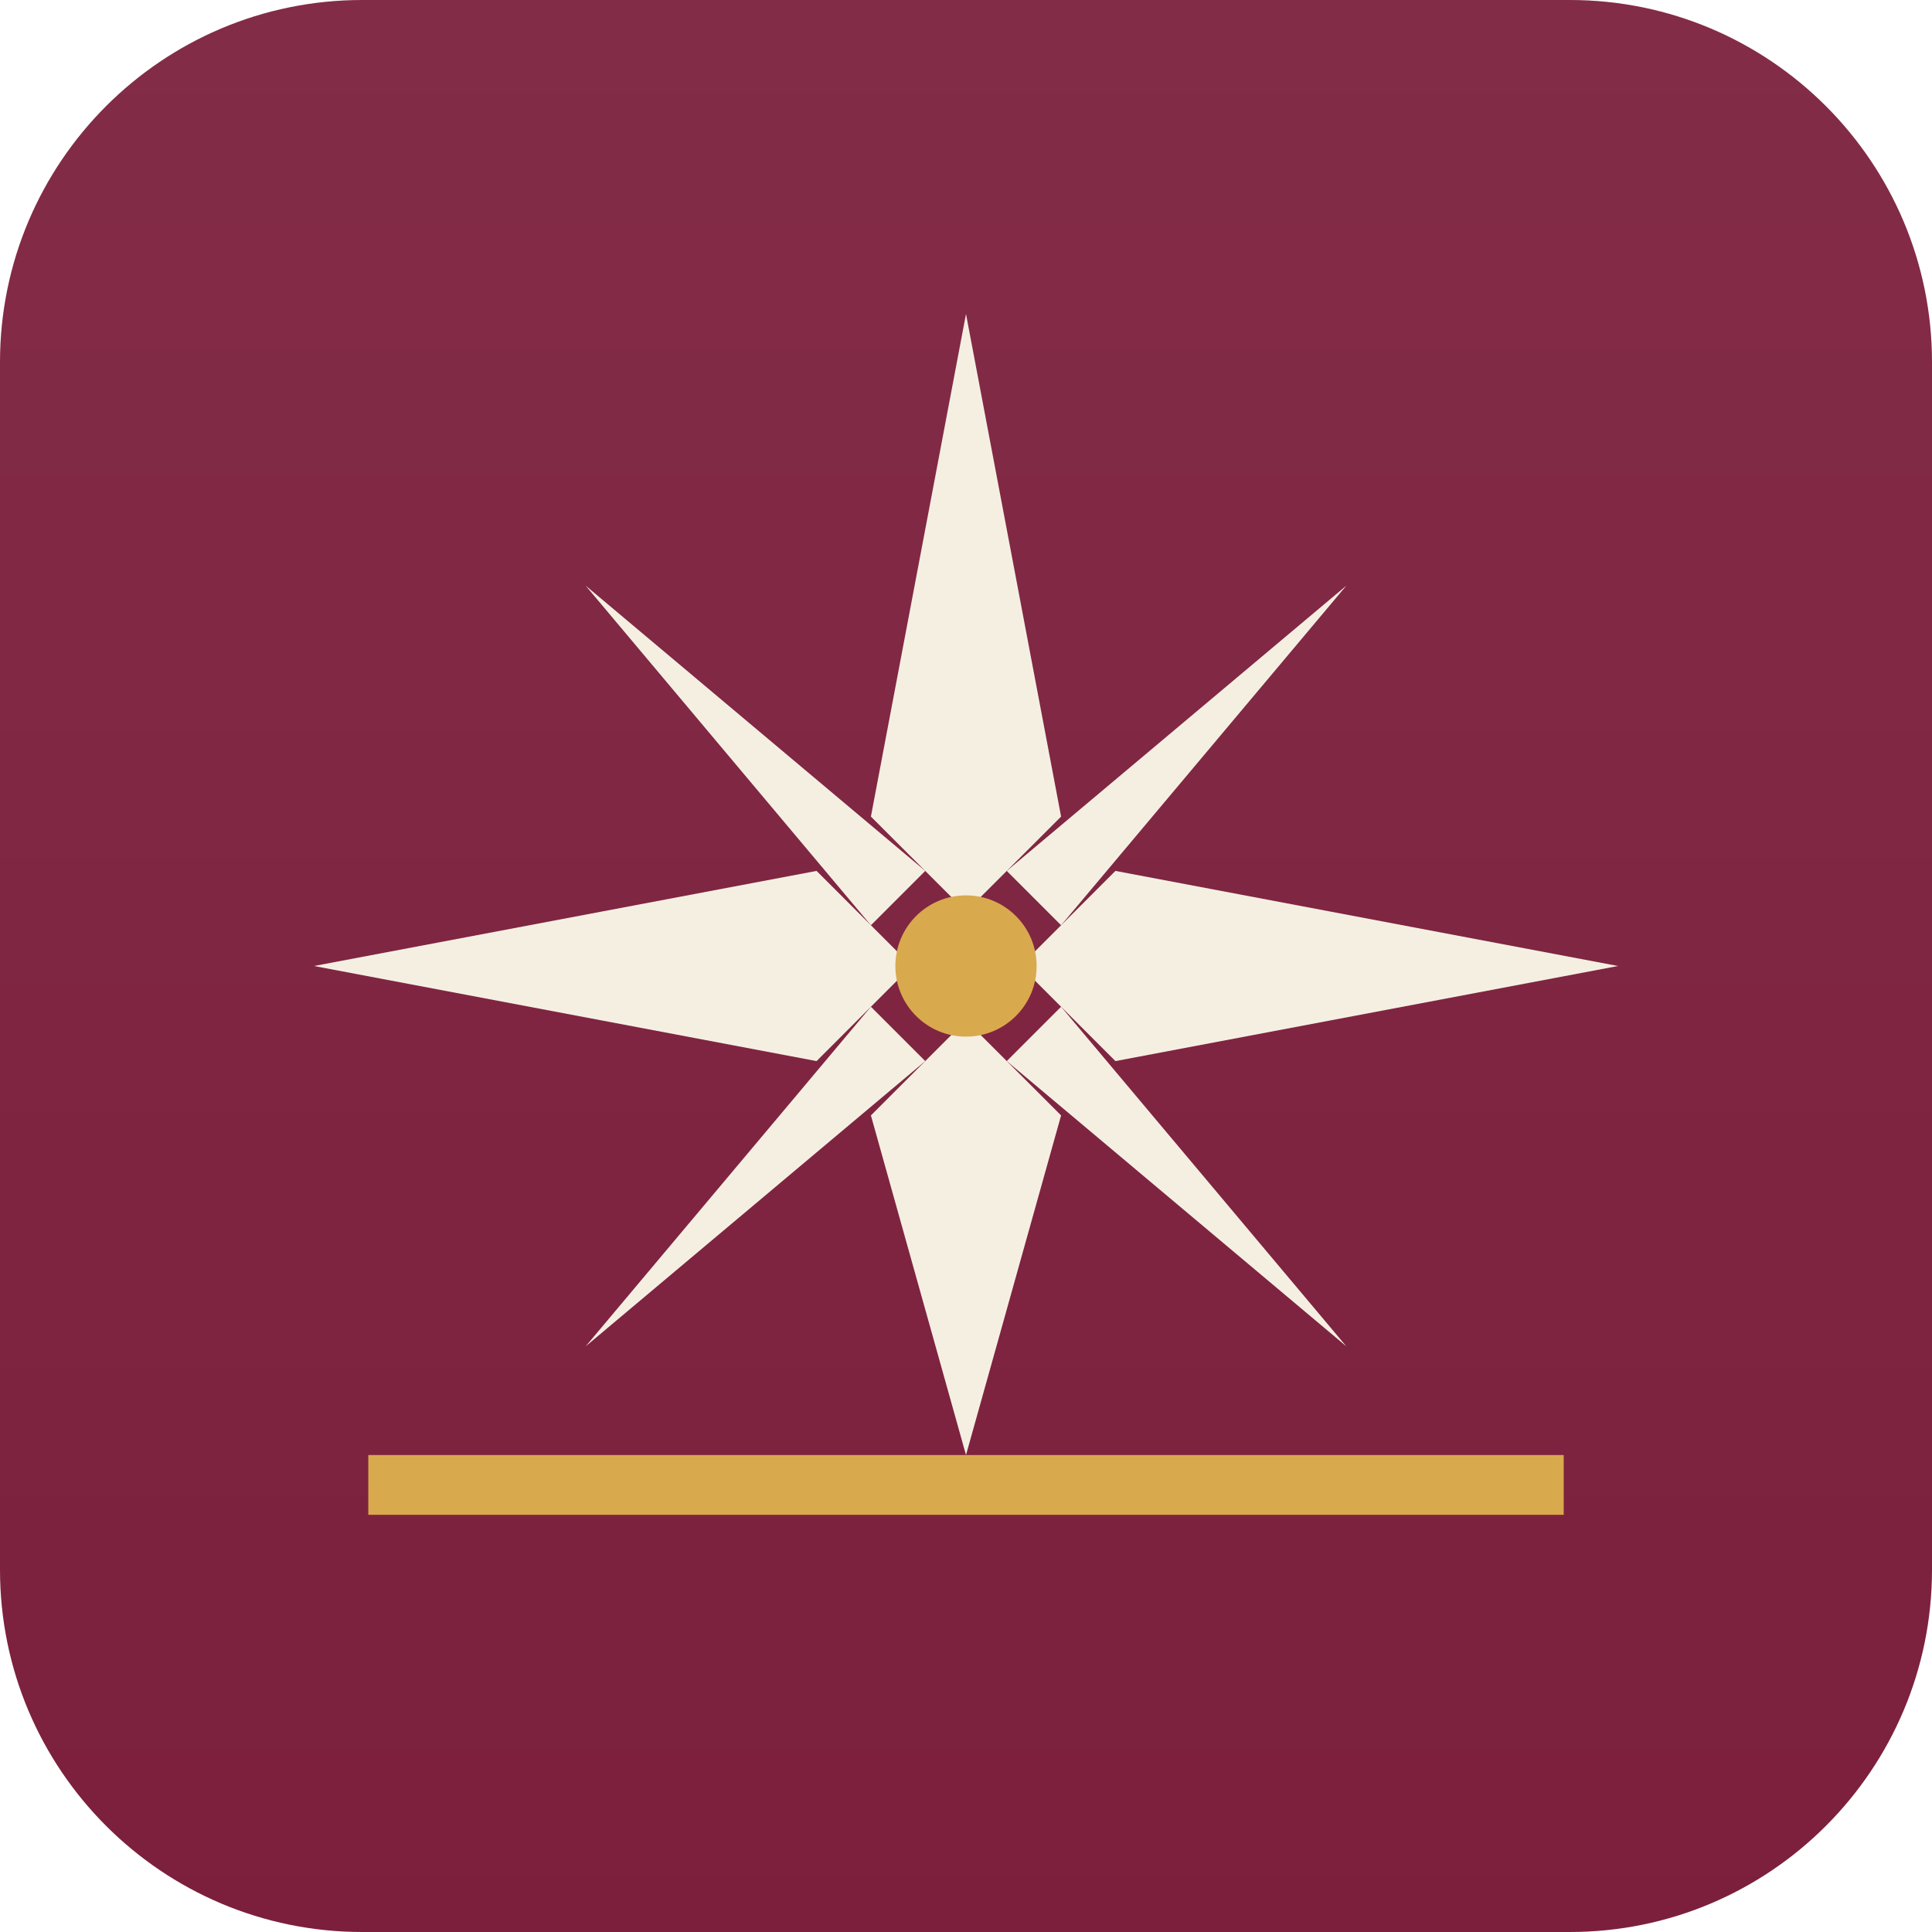
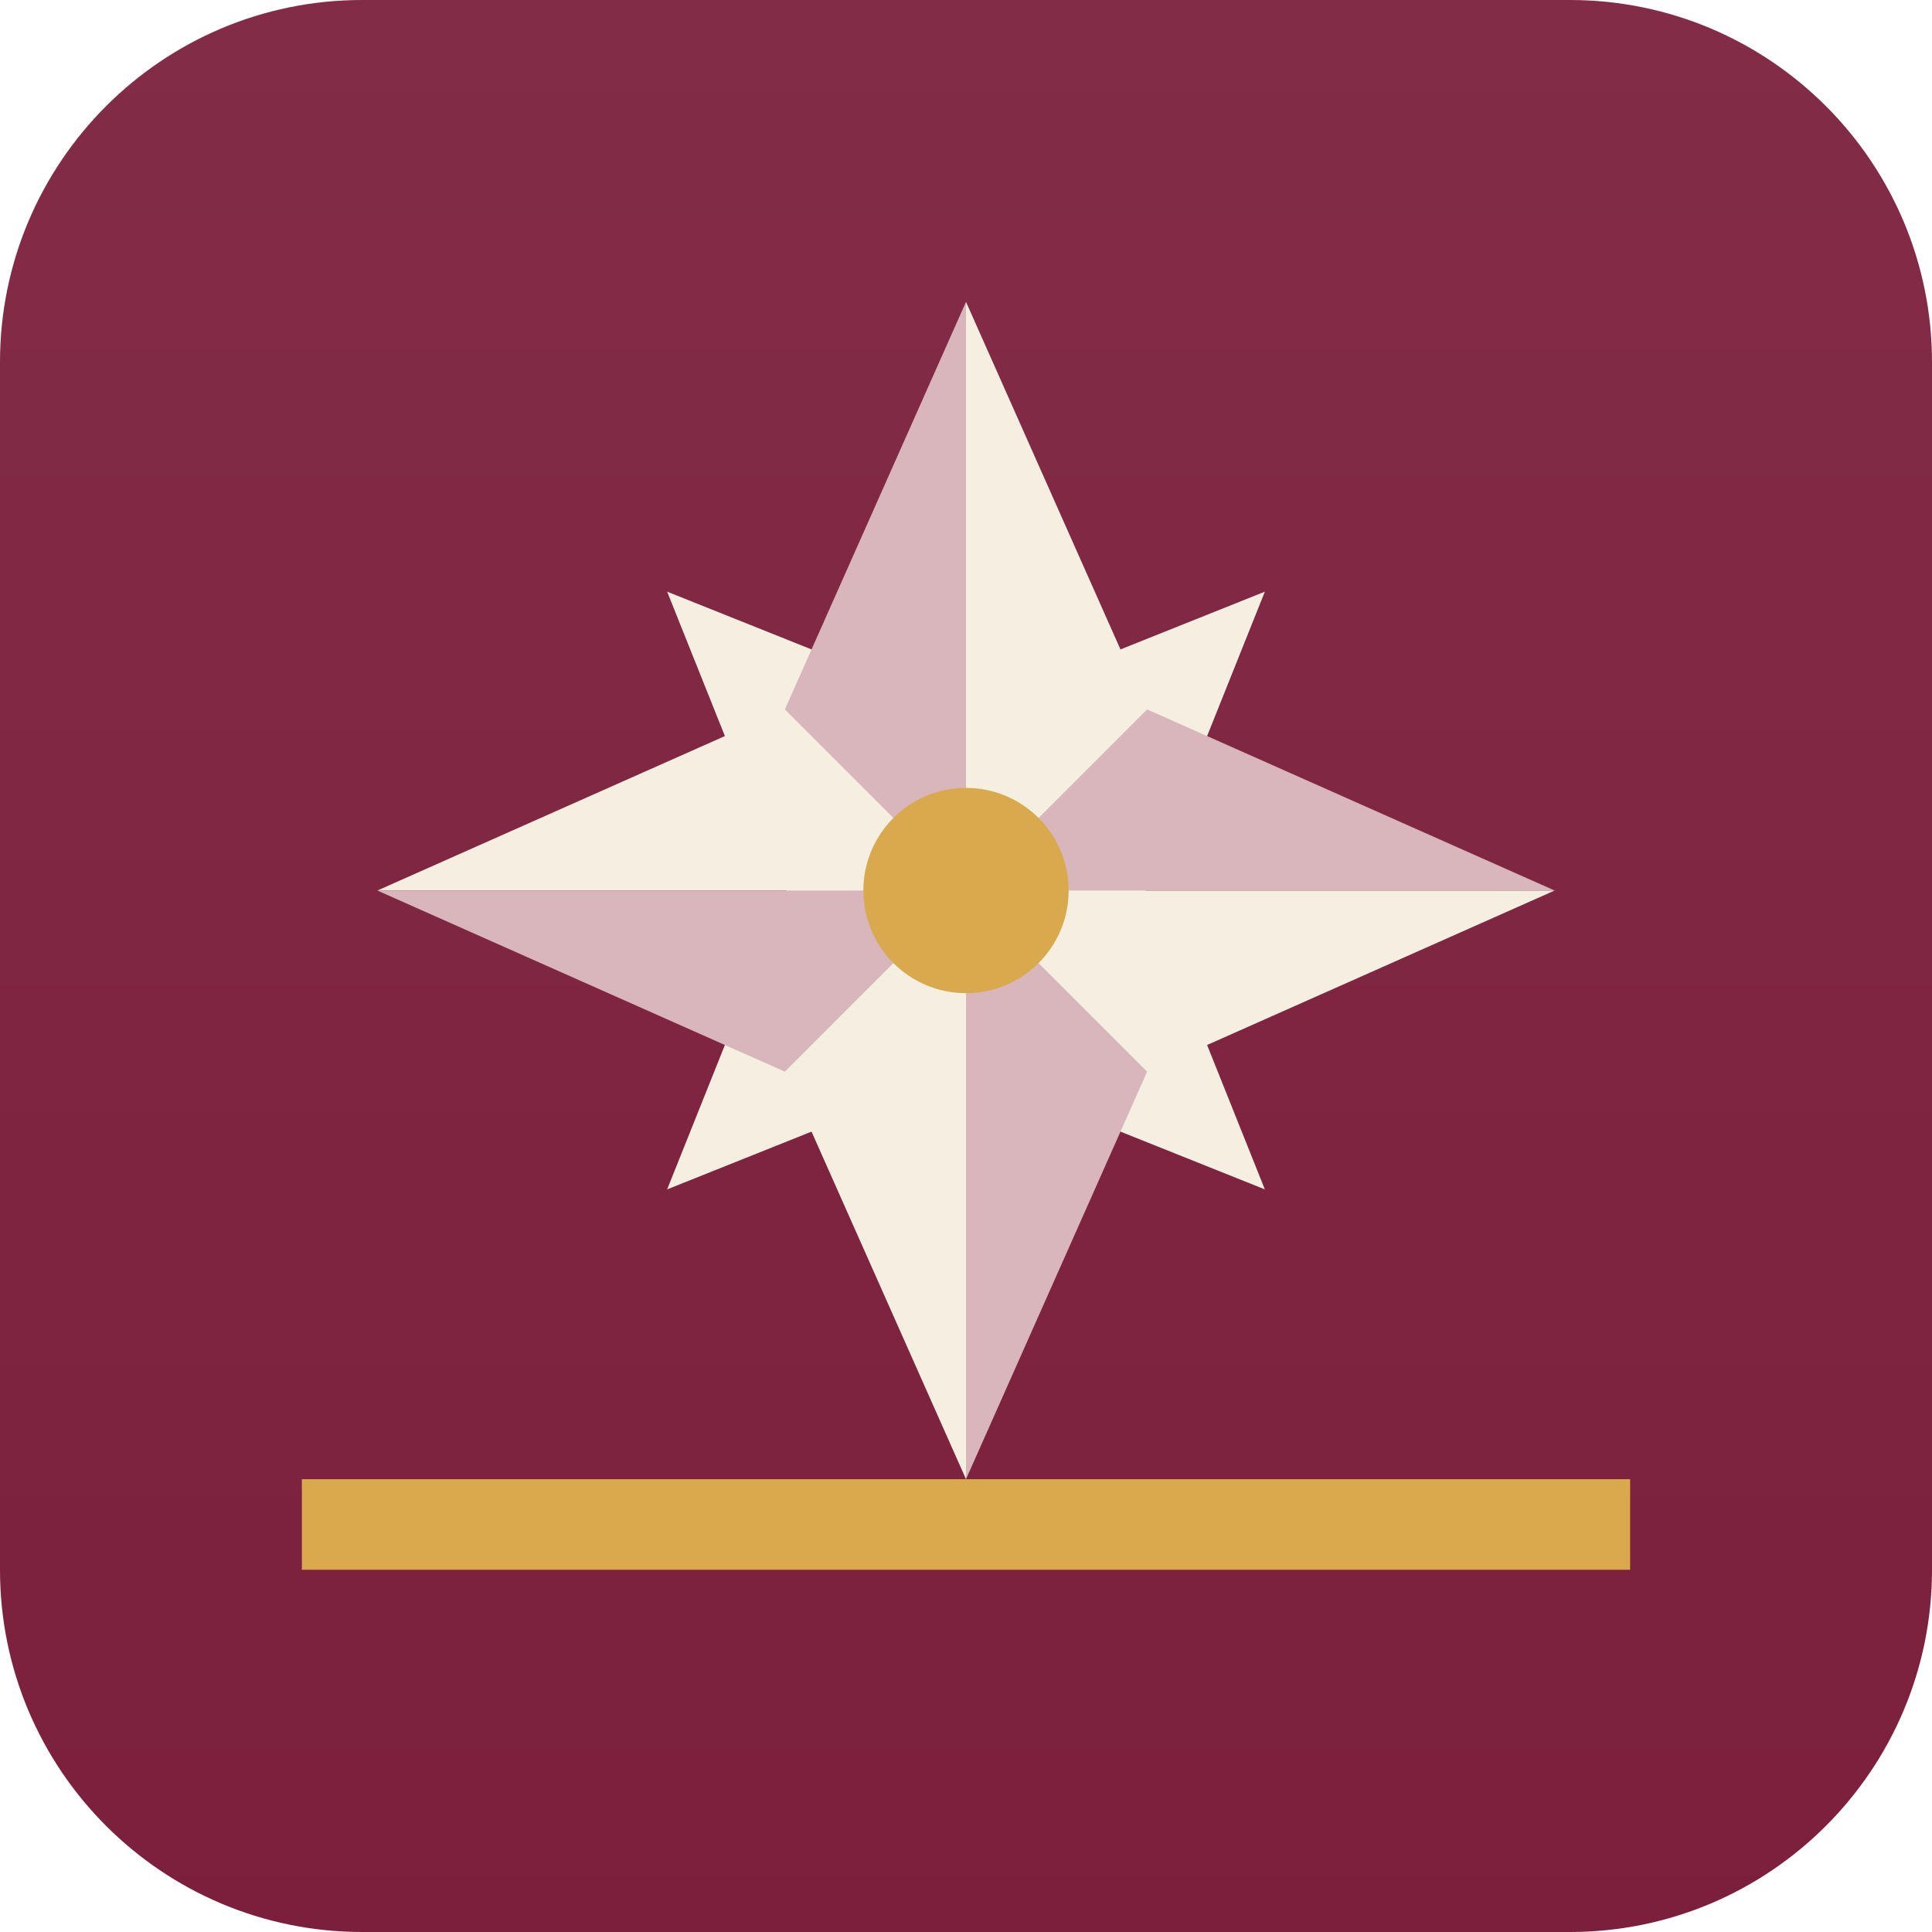
<svg xmlns="http://www.w3.org/2000/svg" viewBox="0 0 64 64">
  <defs>
    <linearGradient id="t" x1="0" y1="0" x2="0" y2="1">
      <stop offset="0" stop-color="#fff" stop-opacity=".06" />
      <stop offset="1" stop-color="#fff" stop-opacity="0" />
    </linearGradient>
  </defs>
  <rect width="64" height="64" rx="12" fill="#7B1F3C" />
  <rect width="64" height="64" rx="12" fill="url(#t)" />
-   <g transform="translate(32 32) scale(0.9) translate(-32 -32)">
-     <path d="M32 8 L35.5 26.5 L32 30 L28.5 26.5 Z M56 32 L37.5 35.5 L34 32 L37.5 28.5 Z M32 50 L28.5 37.5 L32 34 L35.5 37.5 Z M8 32 L26.5 28.5 L30 32 L26.5 35.5 Z" fill="#F5EFE2" />
-     <path d="M46 18 L35.5 30.5 L33.5 28.5 Z M46 46 L33.5 35.5 L35.5 33.5 Z M18 46 L28.5 33.5 L30.5 35.5 Z M18 18 L30.5 28.5 L28.5 30.5 Z" fill="#F5EFE2" />
-     <circle cx="32" cy="32" r="2.6" fill="#D9A94E" />
-     <rect x="10" y="50" width="44" height="2.2" fill="#D9A94E" />
+   <g transform="translate(32 32) scale(1) translate(-32 -32)">
+     <path d="M32 29.5 L37.94 29.5 L41.9 19.6 L32 23.56 Z M32 29.5 L32 35.44 L41.9 39.4 L37.94 29.5 Z M32 29.5 L26.06 29.5 L22.1 39.4 L32 35.44 Z M32 29.5 L32 23.56 L22.1 19.6 L26.06 29.5 Z" fill="#F5EFE2" />
+     <path d="M32 29.5 L38 23.5 L32 10 Z M32 29.5 L38 35.5 L51.5 29.5 Z M32 29.5 L26 35.5 L32 49 Z M32 29.5 L26 23.5 L12.5 29.5 Z" fill="#F5EFE2" />
+     <path d="M32 29.5 L26 23.5 L32 10 Z M32 29.5 L38 23.5 L51.5 29.5 Z M32 29.5 L38 35.5 L32 49 Z M32 29.5 L26 35.5 L12.5 29.5 Z" fill="#D9B6BC" />
+     <circle cx="32" cy="29.5" r="3.4" fill="#D9A94E" />
+     <rect x="10" y="49" width="44" height="3" fill="#D9A94E" />
  </g>
</svg>
